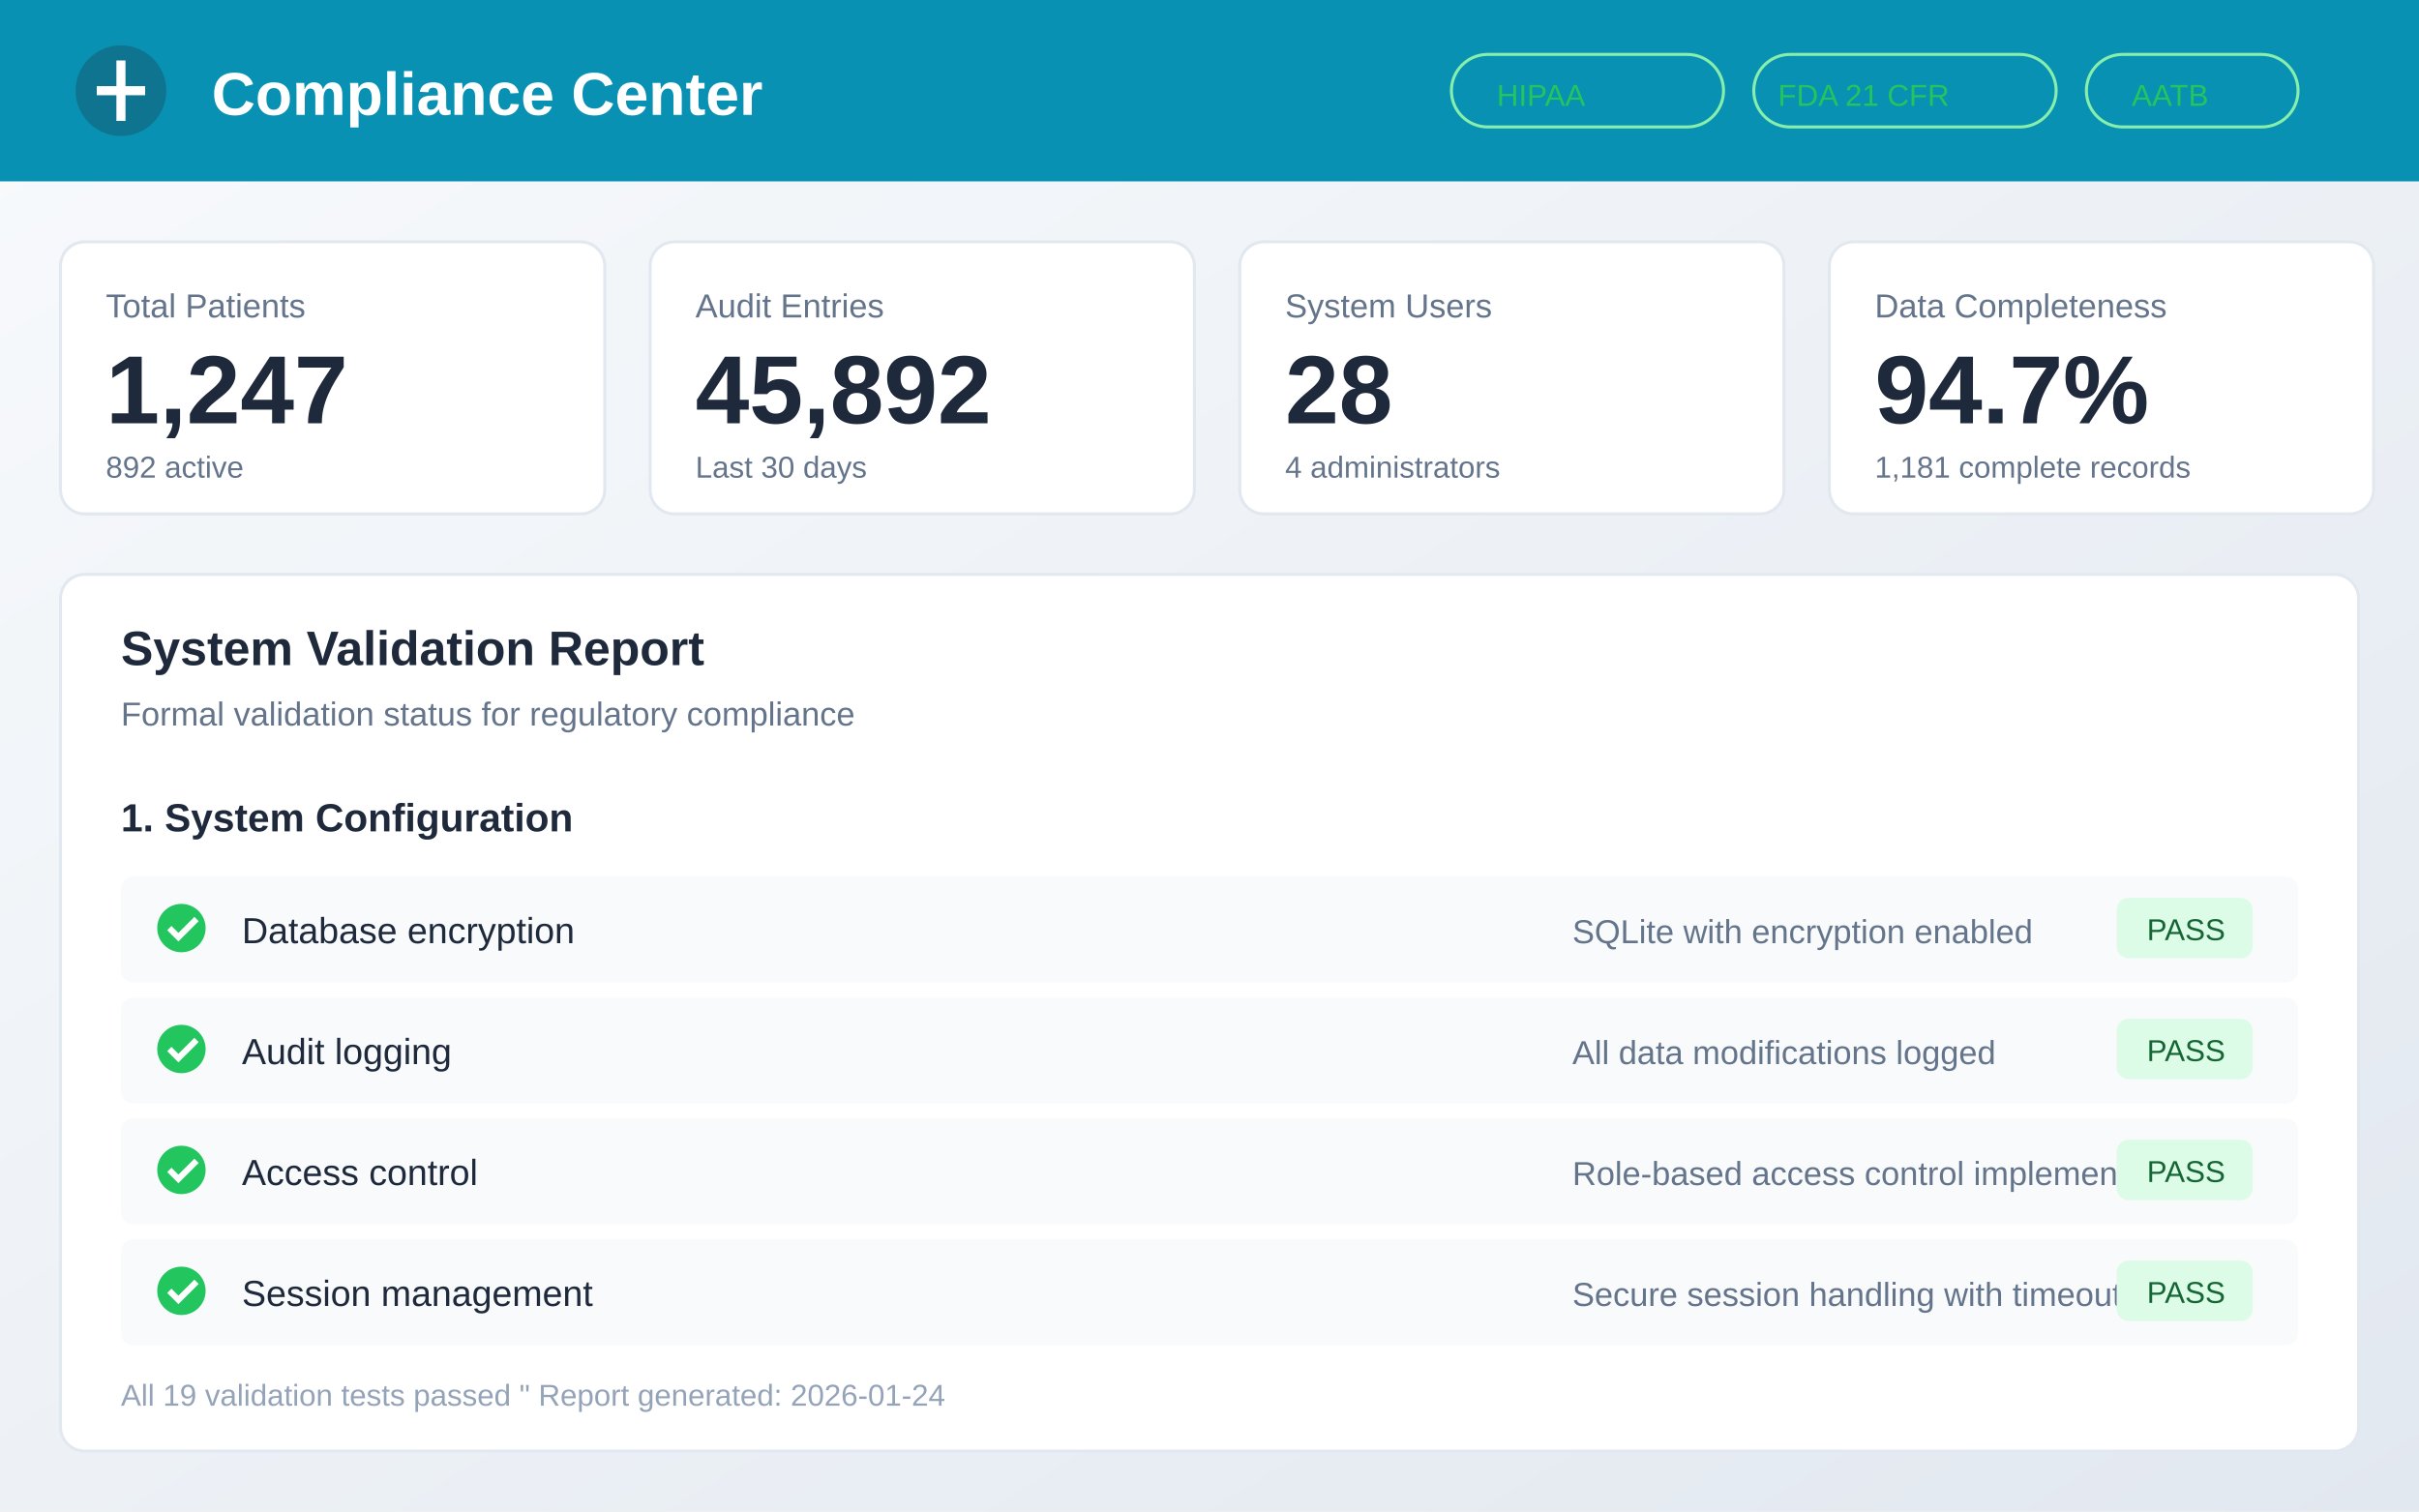
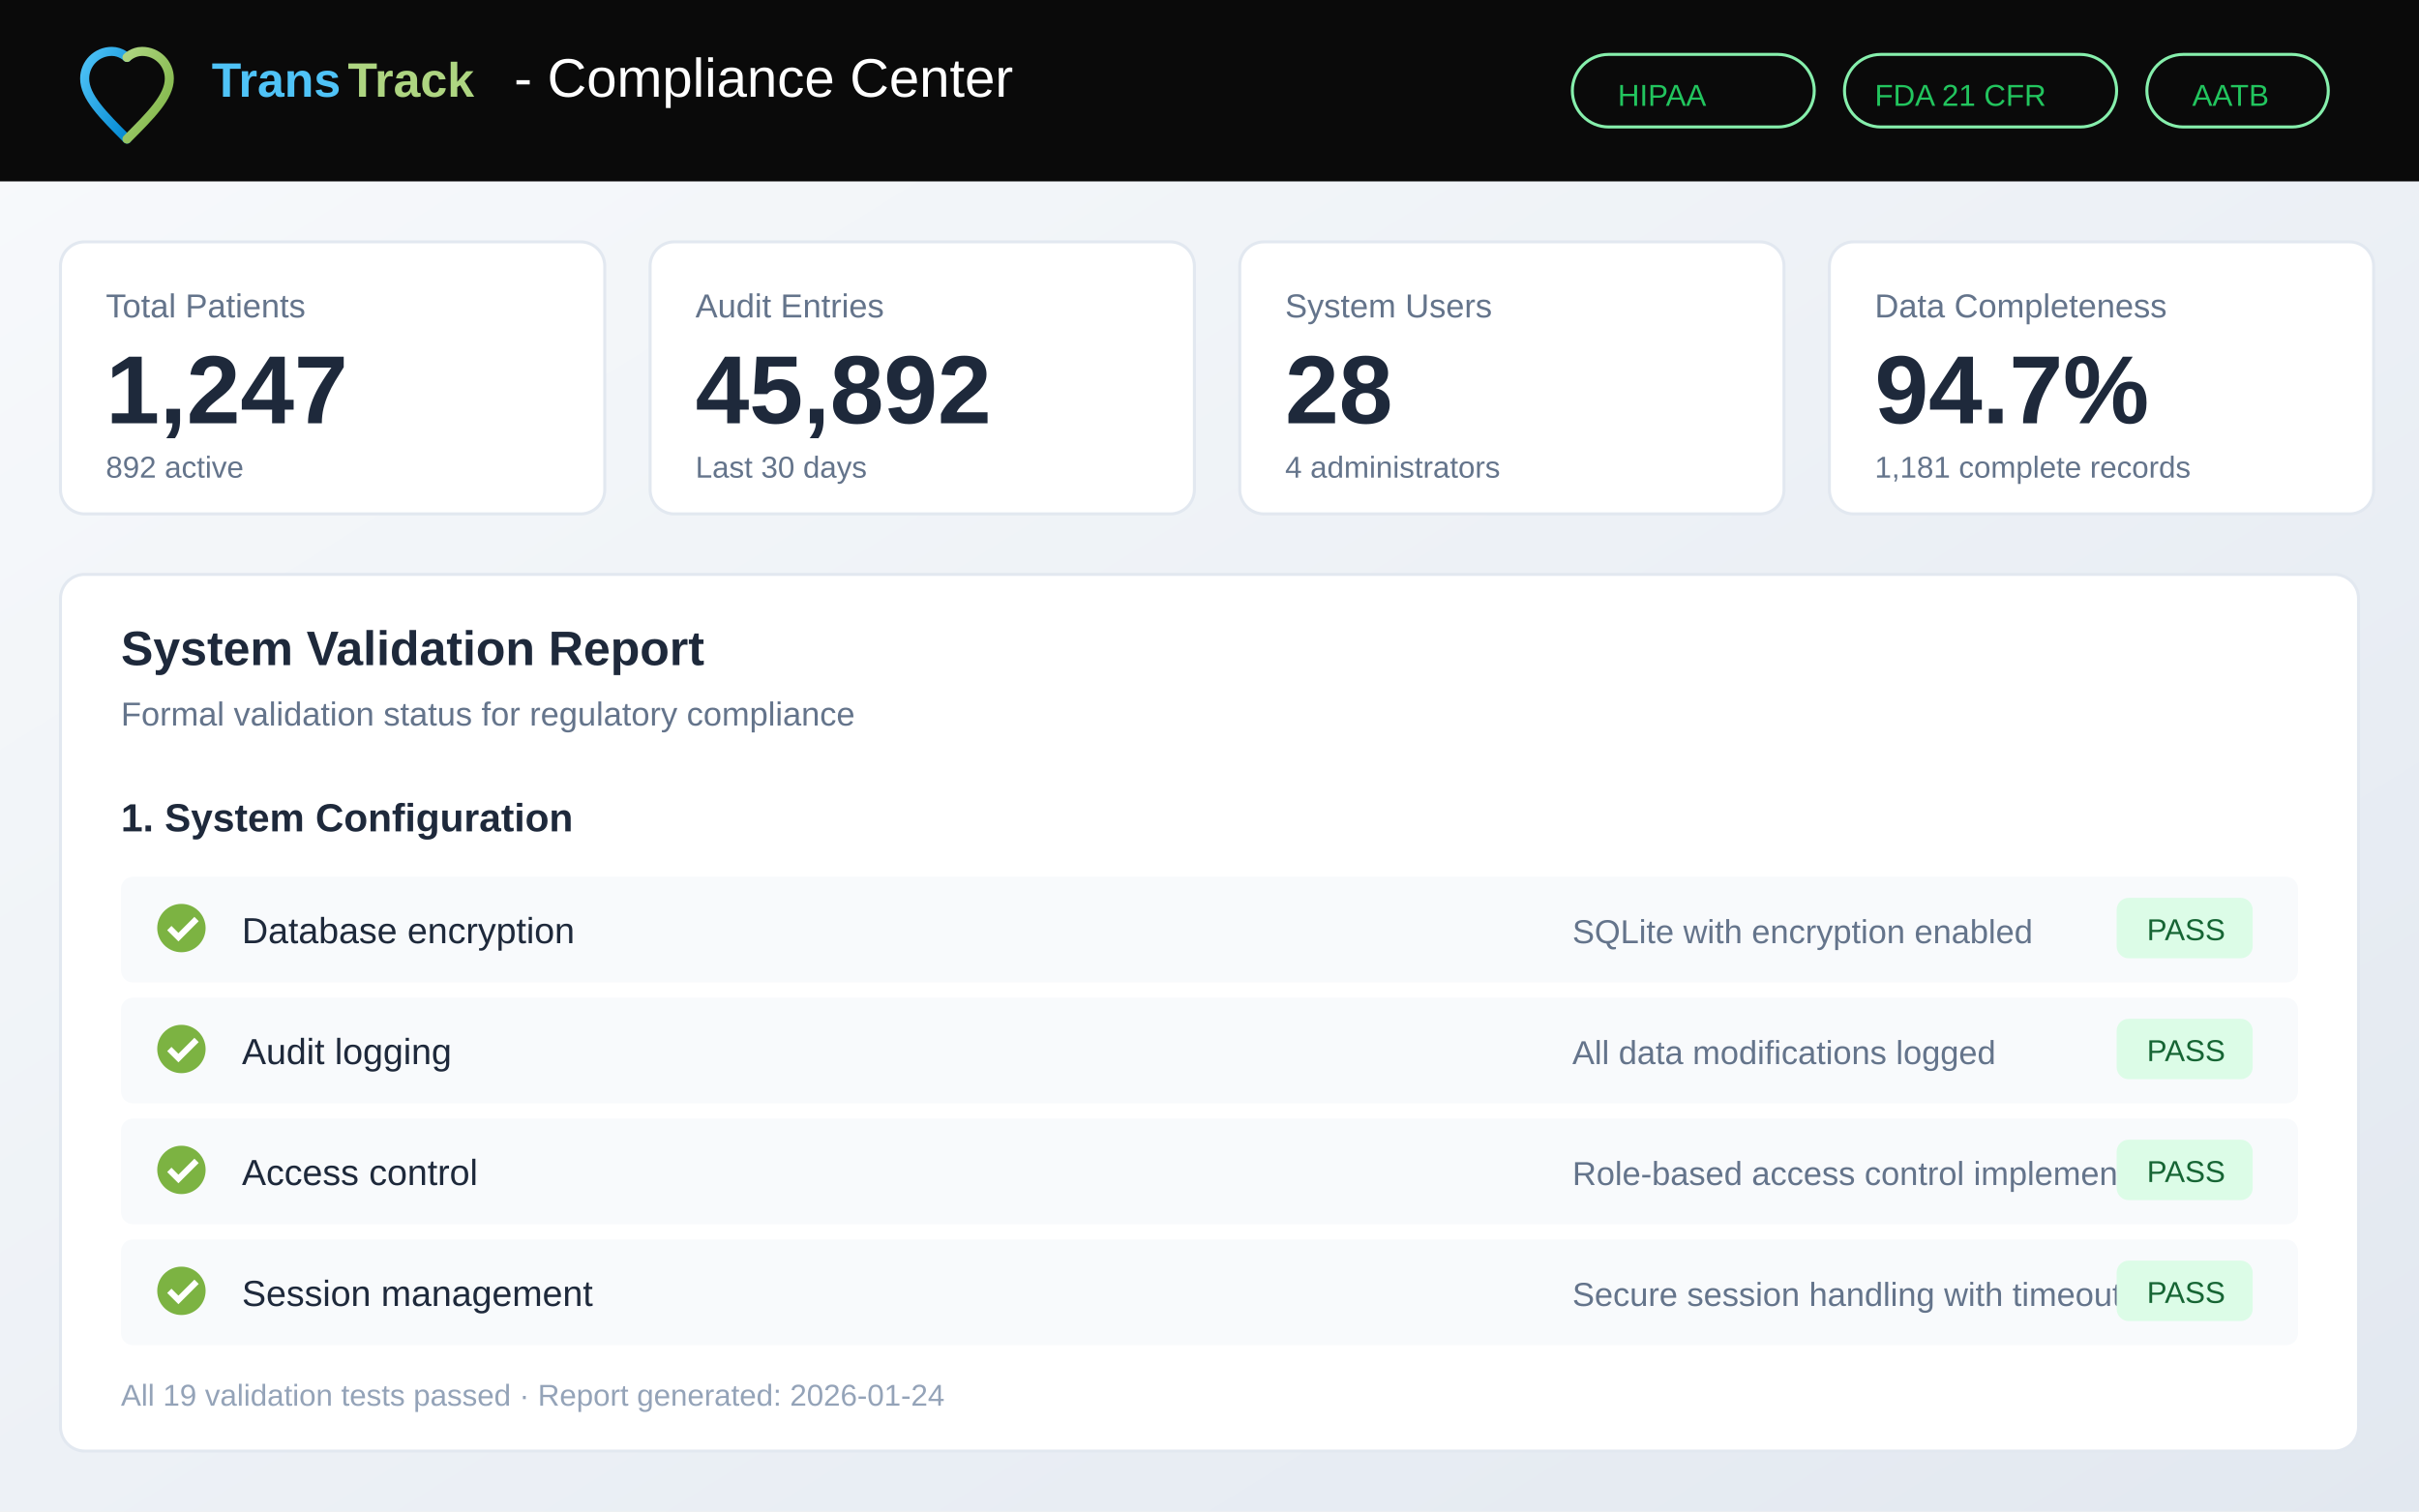
<svg xmlns="http://www.w3.org/2000/svg" viewBox="0 0 800 500">
  <defs>
    <linearGradient id="bgGrad2" x1="0%" y1="0%" x2="100%" y2="100%">
      <stop offset="0%" style="stop-color:#f8fafc" />
      <stop offset="100%" style="stop-color:#e2e8f0" />
    </linearGradient>
+     <linearGradient id="blueGrad" x1="0%" y1="0%" x2="100%" y2="100%">
+       <stop offset="0%" style="stop-color:#4FC3F7" />
+       <stop offset="100%" style="stop-color:#0288D1" />
+     </linearGradient>
+     <linearGradient id="greenGrad" x1="0%" y1="0%" x2="100%" y2="100%">
+       <stop offset="0%" style="stop-color:#AED581" />
+       <stop offset="100%" style="stop-color:#7CB342" />
+     </linearGradient>
  </defs>
  <rect width="800" height="500" fill="url(#bgGrad2)" />
-   <rect x="0" y="0" width="800" height="60" fill="#0891b2" />
-   <text x="70" y="38" font-family="Arial, sans-serif" font-size="20" font-weight="bold" fill="white">Compliance Center</text>
-   <circle cx="40" cy="30" r="15" fill="#0e7490" />
-   <path d="M40 20 L40 40 M32 30 L48 30" stroke="white" stroke-width="3" />
-   <rect x="480" y="18" width="90" height="24" rx="12" fill="transparent" stroke="#86efac" />
-   <text x="495" y="35" font-family="Arial, sans-serif" font-size="10" fill="#22c55e">HIPAA</text>
-   <rect x="580" y="18" width="100" height="24" rx="12" fill="transparent" stroke="#86efac" />
-   <text x="588" y="35" font-family="Arial, sans-serif" font-size="10" fill="#22c55e">FDA 21 CFR</text>
-   <rect x="690" y="18" width="70" height="24" rx="12" fill="transparent" stroke="#86efac" />
-   <text x="705" y="35" font-family="Arial, sans-serif" font-size="10" fill="#22c55e">AATB</text>
+   <rect x="0" y="0" width="800" height="60" fill="#0a0a0a" />
+   <g transform="translate(20, 8)">
+     <path d="M22 38 C14 30 8 24 8 18 C8 13 12 9 17 9 C20 9 22 11 22 11" fill="none" stroke="url(#blueGrad)" stroke-width="3" stroke-linecap="round" />
+     <path d="M22 38 C30 30 36 24 36 18 C36 13 32 9 27 9 C24 9 22 11 22 11" fill="none" stroke="url(#greenGrad)" stroke-width="3" stroke-linecap="round" />
+   </g>
+   <text x="70" y="32" font-family="Arial, sans-serif" font-size="16" font-weight="bold" fill="#4FC3F7">Trans</text>
+   <text x="115" y="32" font-family="Arial, sans-serif" font-size="16" font-weight="bold" fill="#AED581">Track</text>
+   <text x="170" y="32" font-family="Arial, sans-serif" font-size="18" fill="#ffffff"> - Compliance Center</text>
+   <rect x="520" y="18" width="80" height="24" rx="12" fill="transparent" stroke="#86efac" />
+   <text x="535" y="35" font-family="Arial, sans-serif" font-size="10" fill="#22c55e">HIPAA</text>
+   <rect x="610" y="18" width="90" height="24" rx="12" fill="transparent" stroke="#86efac" />
+   <text x="620" y="35" font-family="Arial, sans-serif" font-size="10" fill="#22c55e">FDA 21 CFR</text>
+   <rect x="710" y="18" width="60" height="24" rx="12" fill="transparent" stroke="#86efac" />
+   <text x="725" y="35" font-family="Arial, sans-serif" font-size="10" fill="#22c55e">AATB</text>
  <rect x="20" y="80" width="180" height="90" rx="8" fill="white" stroke="#e2e8f0" />
  <text x="35" y="105" font-family="Arial, sans-serif" font-size="11" fill="#64748b">Total Patients</text>
  <text x="35" y="140" font-family="Arial, sans-serif" font-size="32" font-weight="bold" fill="#1e293b">1,247</text>
  <text x="35" y="158" font-family="Arial, sans-serif" font-size="10" fill="#64748b">892 active</text>
  <rect x="215" y="80" width="180" height="90" rx="8" fill="white" stroke="#e2e8f0" />
  <text x="230" y="105" font-family="Arial, sans-serif" font-size="11" fill="#64748b">Audit Entries</text>
  <text x="230" y="140" font-family="Arial, sans-serif" font-size="32" font-weight="bold" fill="#1e293b">45,892</text>
  <text x="230" y="158" font-family="Arial, sans-serif" font-size="10" fill="#64748b">Last 30 days</text>
  <rect x="410" y="80" width="180" height="90" rx="8" fill="white" stroke="#e2e8f0" />
  <text x="425" y="105" font-family="Arial, sans-serif" font-size="11" fill="#64748b">System Users</text>
  <text x="425" y="140" font-family="Arial, sans-serif" font-size="32" font-weight="bold" fill="#1e293b">28</text>
  <text x="425" y="158" font-family="Arial, sans-serif" font-size="10" fill="#64748b">4 administrators</text>
  <rect x="605" y="80" width="180" height="90" rx="8" fill="white" stroke="#e2e8f0" />
  <text x="620" y="105" font-family="Arial, sans-serif" font-size="11" fill="#64748b">Data Completeness</text>
  <text x="620" y="140" font-family="Arial, sans-serif" font-size="32" font-weight="bold" fill="#1e293b">94.7%</text>
  <text x="620" y="158" font-family="Arial, sans-serif" font-size="10" fill="#64748b">1,181 complete records</text>
  <rect x="20" y="190" width="760" height="290" rx="8" fill="white" stroke="#e2e8f0" />
  <text x="40" y="220" font-family="Arial, sans-serif" font-size="16" font-weight="bold" fill="#1e293b">System Validation Report</text>
  <text x="40" y="240" font-family="Arial, sans-serif" font-size="11" fill="#64748b">Formal validation status for regulatory compliance</text>
  <text x="40" y="275" font-family="Arial, sans-serif" font-size="13" font-weight="bold" fill="#1e293b">1. System Configuration</text>
  <rect x="40" y="290" width="720" height="35" rx="4" fill="#f8fafc" />
-   <circle cx="60" cy="307" r="8" fill="#22c55e" />
+   <circle cx="60" cy="307" r="8" fill="#7CB342" />
  <path d="M56 307 L59 310 L65 304" stroke="white" stroke-width="2" fill="none" />
  <text x="80" y="312" font-family="Arial, sans-serif" font-size="12" fill="#1e293b">Database encryption</text>
  <text x="520" y="312" font-family="Arial, sans-serif" font-size="11" fill="#64748b">SQLite with encryption enabled</text>
  <rect x="700" y="297" width="45" height="20" rx="4" fill="#dcfce7" />
  <text x="710" y="311" font-family="Arial, sans-serif" font-size="10" fill="#166534">PASS</text>
  <rect x="40" y="330" width="720" height="35" rx="4" fill="#f8fafc" />
-   <circle cx="60" cy="347" r="8" fill="#22c55e" />
+   <circle cx="60" cy="347" r="8" fill="#7CB342" />
  <path d="M56 347 L59 350 L65 344" stroke="white" stroke-width="2" fill="none" />
  <text x="80" y="352" font-family="Arial, sans-serif" font-size="12" fill="#1e293b">Audit logging</text>
  <text x="520" y="352" font-family="Arial, sans-serif" font-size="11" fill="#64748b">All data modifications logged</text>
  <rect x="700" y="337" width="45" height="20" rx="4" fill="#dcfce7" />
  <text x="710" y="351" font-family="Arial, sans-serif" font-size="10" fill="#166534">PASS</text>
  <rect x="40" y="370" width="720" height="35" rx="4" fill="#f8fafc" />
-   <circle cx="60" cy="387" r="8" fill="#22c55e" />
+   <circle cx="60" cy="387" r="8" fill="#7CB342" />
  <path d="M56 387 L59 390 L65 384" stroke="white" stroke-width="2" fill="none" />
  <text x="80" y="392" font-family="Arial, sans-serif" font-size="12" fill="#1e293b">Access control</text>
  <text x="520" y="392" font-family="Arial, sans-serif" font-size="11" fill="#64748b">Role-based access control implemented</text>
  <rect x="700" y="377" width="45" height="20" rx="4" fill="#dcfce7" />
  <text x="710" y="391" font-family="Arial, sans-serif" font-size="10" fill="#166534">PASS</text>
  <rect x="40" y="410" width="720" height="35" rx="4" fill="#f8fafc" />
-   <circle cx="60" cy="427" r="8" fill="#22c55e" />
+   <circle cx="60" cy="427" r="8" fill="#7CB342" />
  <path d="M56 427 L59 430 L65 424" stroke="white" stroke-width="2" fill="none" />
  <text x="80" y="432" font-family="Arial, sans-serif" font-size="12" fill="#1e293b">Session management</text>
  <text x="520" y="432" font-family="Arial, sans-serif" font-size="11" fill="#64748b">Secure session handling with timeout</text>
  <rect x="700" y="417" width="45" height="20" rx="4" fill="#dcfce7" />
  <text x="710" y="431" font-family="Arial, sans-serif" font-size="10" fill="#166534">PASS</text>
-   <text x="40" y="465" font-family="Arial, sans-serif" font-size="10" fill="#94a3b8">All 19 validation tests passed " Report generated: 2026-01-24</text>
+   <text x="40" y="465" font-family="Arial, sans-serif" font-size="10" fill="#94a3b8">All 19 validation tests passed · Report generated: 2026-01-24</text>
</svg>
